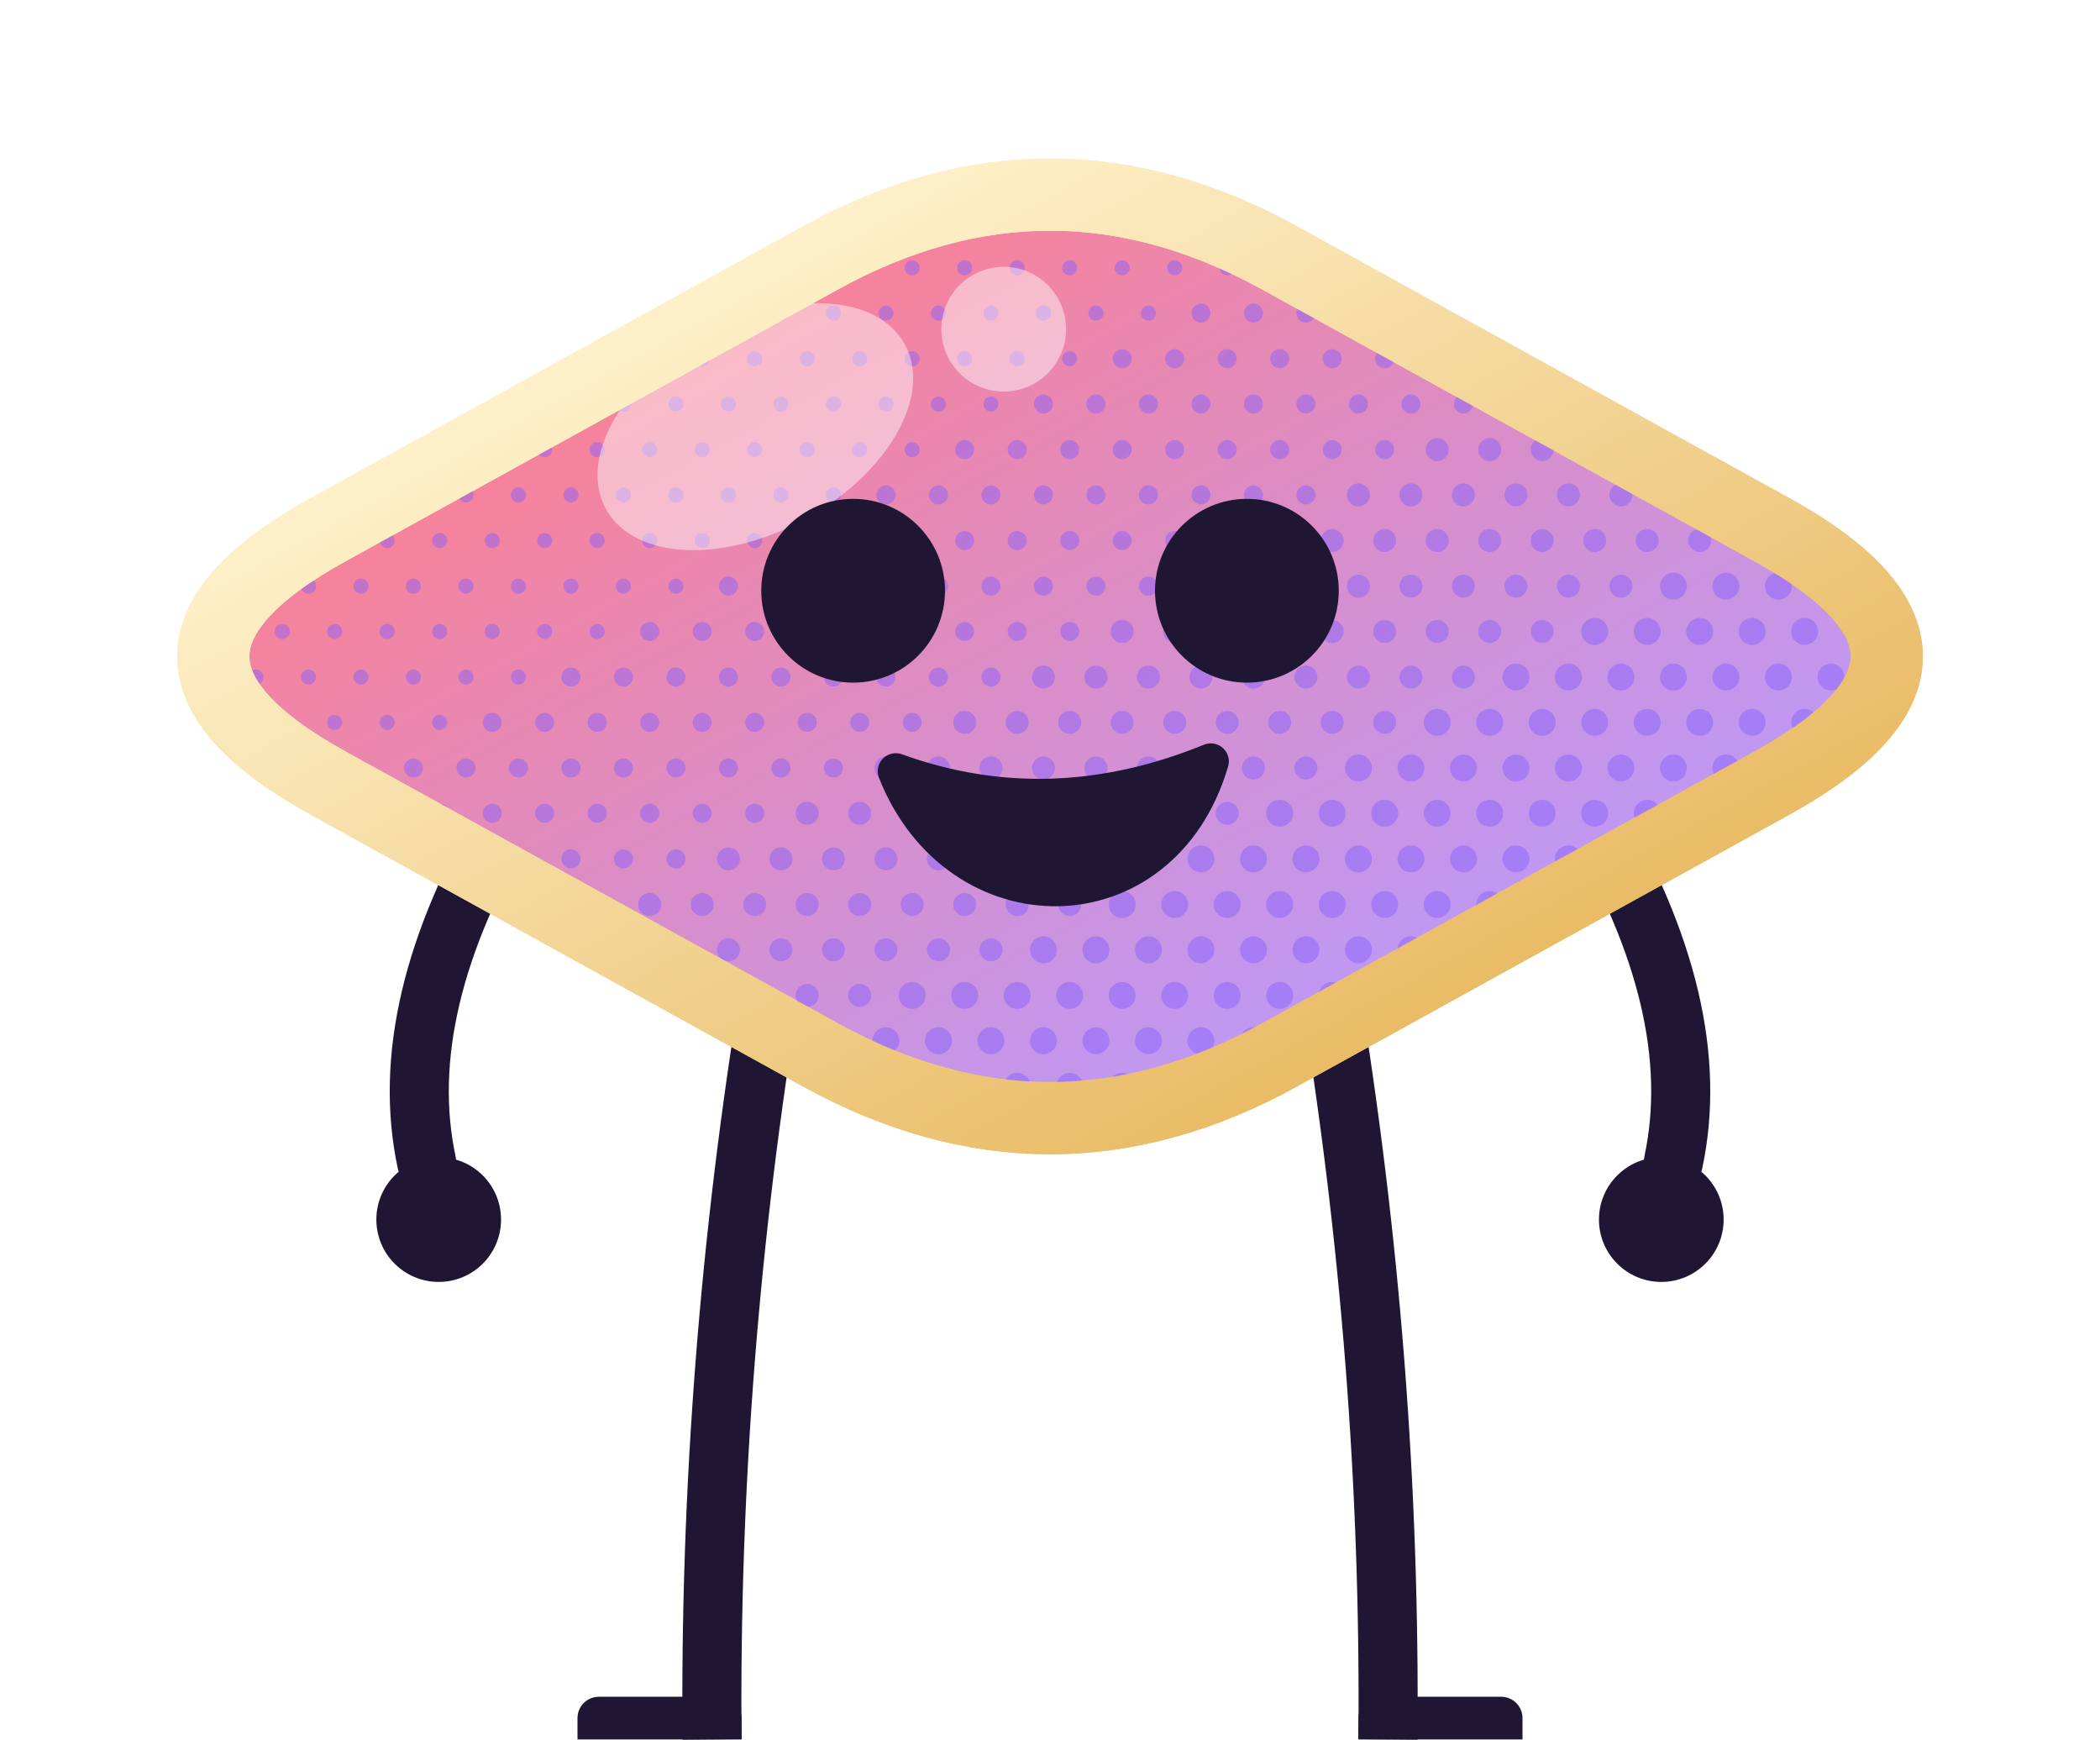
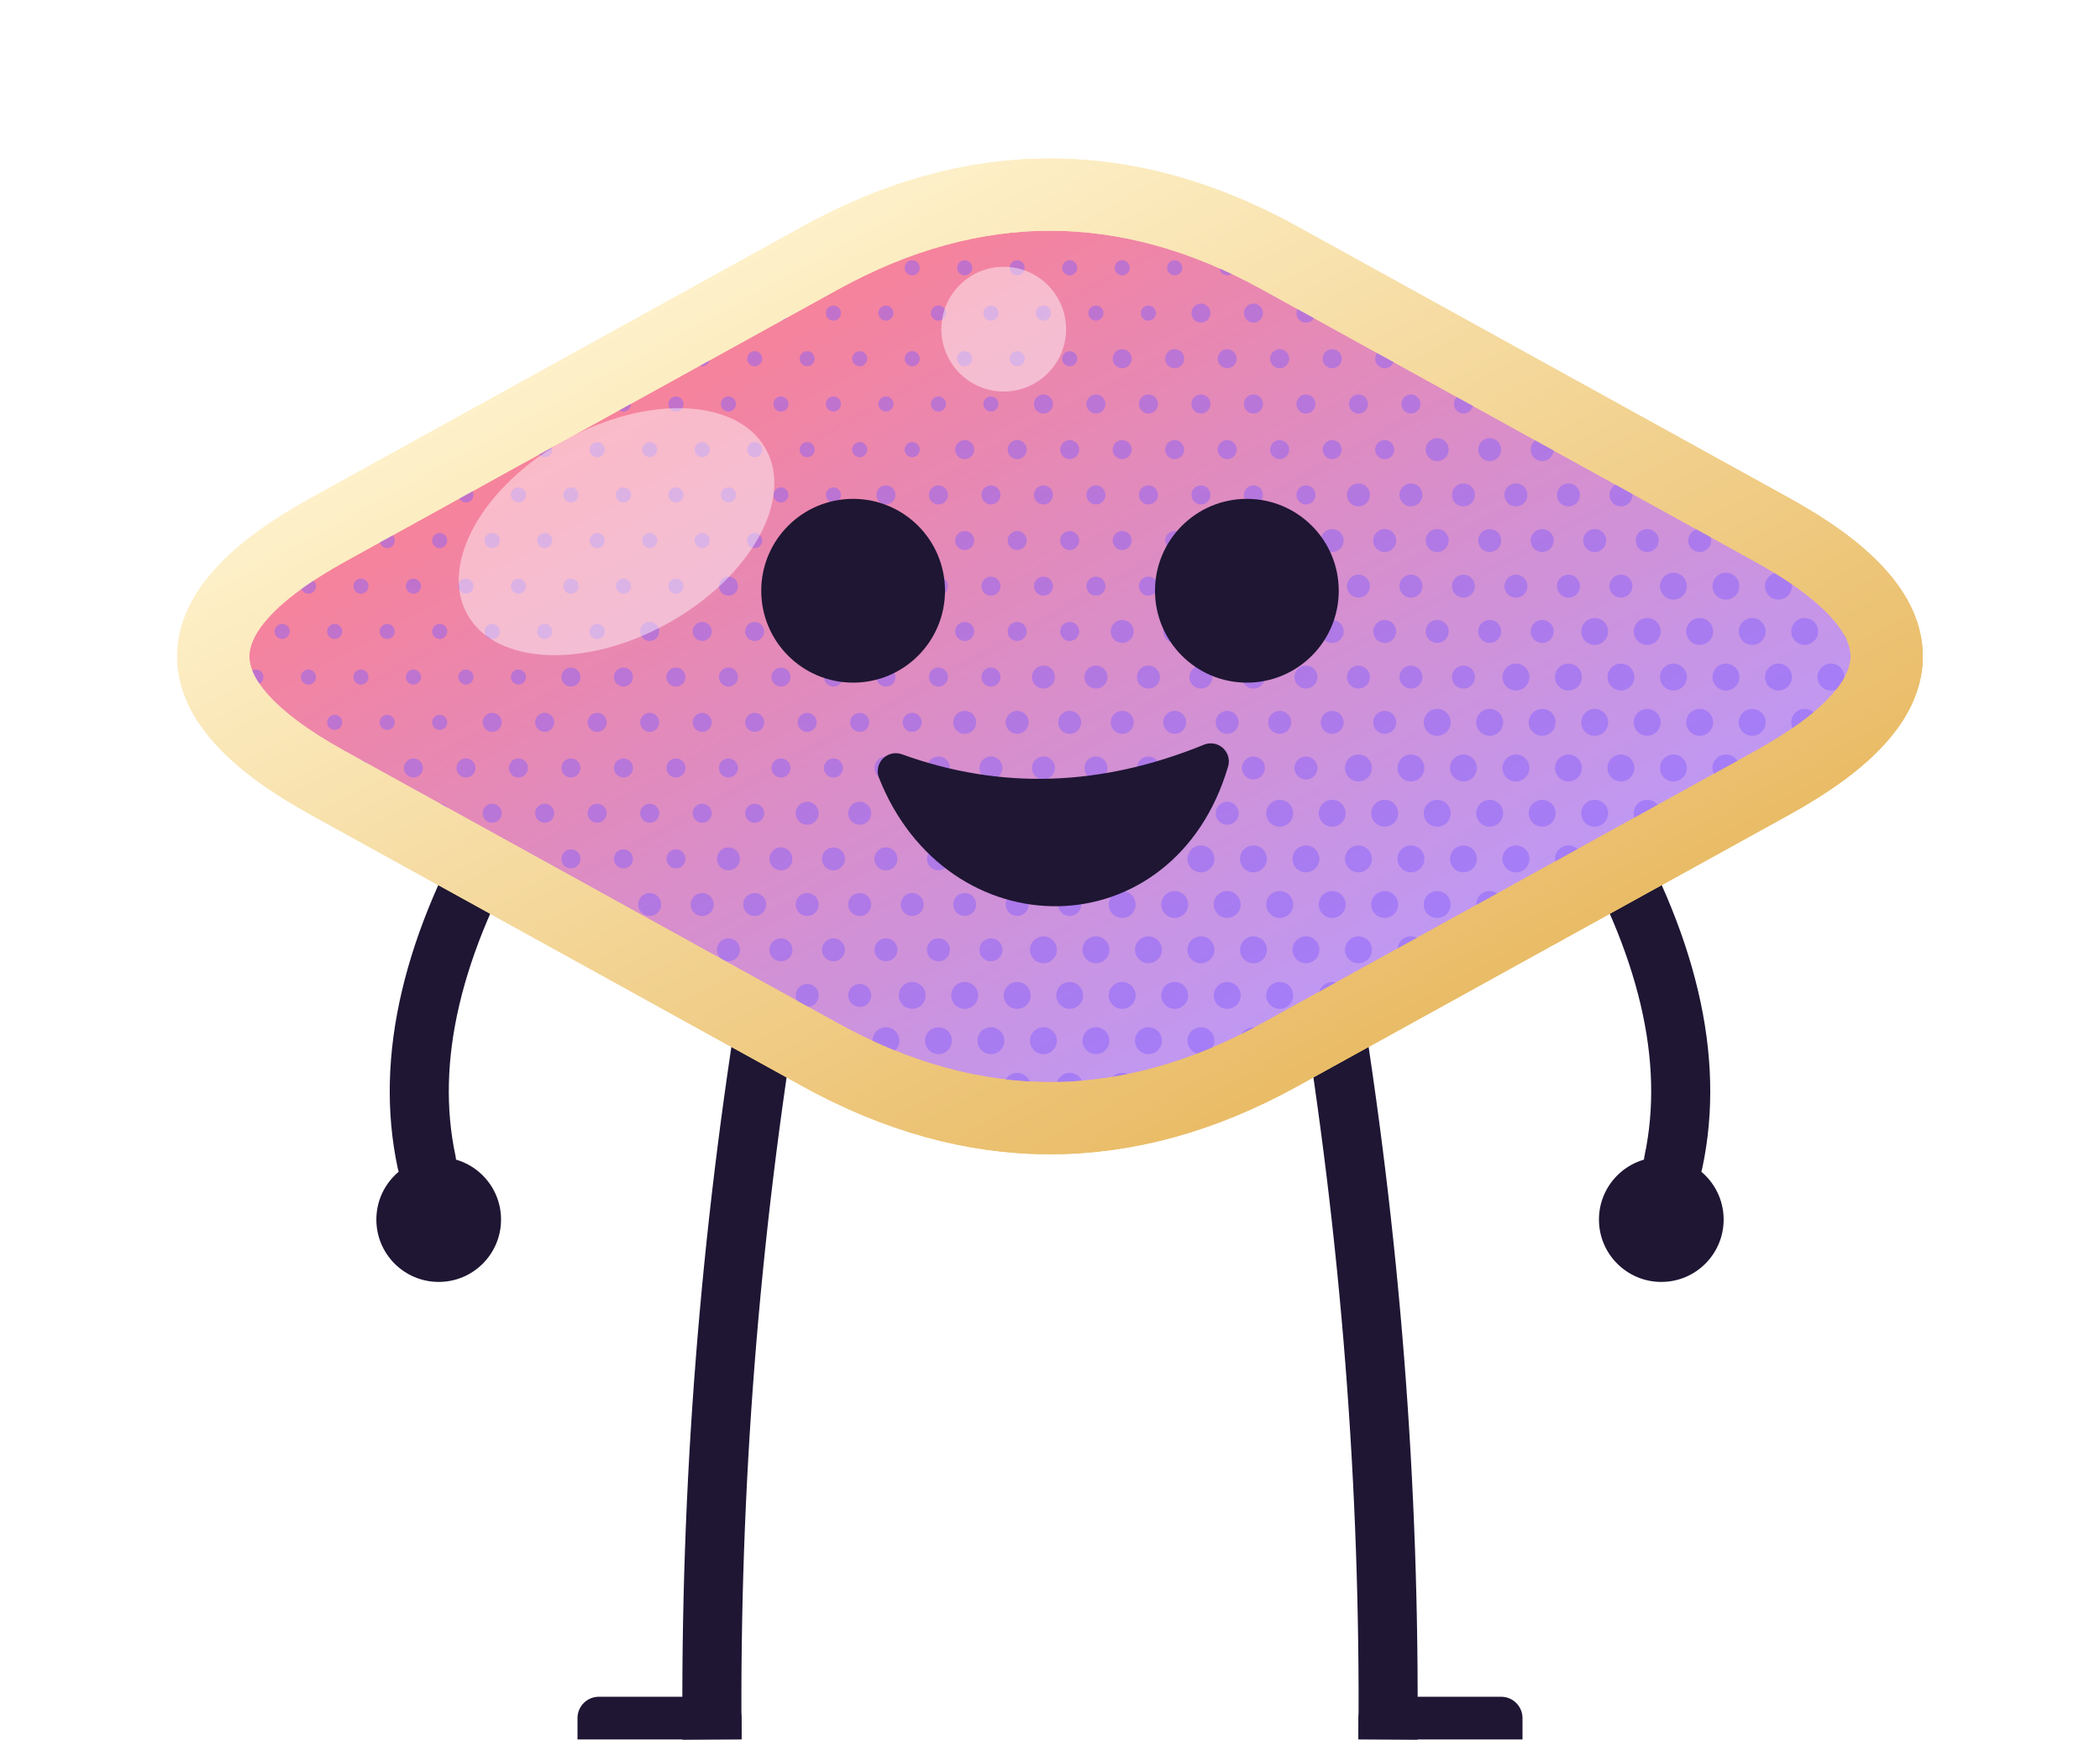
<svg aria-hidden="true" focusable="false" viewBox="0 0 64 53" data-character="diamond" style="overflow:visible">
  <g data-part="figure" style="transform-box:fill-box;transform-origin:50% 100%">
    <g>
      <defs>
        <linearGradient id="preview-body" x1="0.15" y1="0.15" x2="0.85" y2="0.85">
          <stop offset="0" style="stop-color:#FF7F8E" />
          <stop offset="1" style="stop-color:#B79BFF" />
        </linearGradient>
        <linearGradient id="preview-edge" x1="0.15" y1="0.15" x2="0.85" y2="0.85">
          <stop offset="0" style="stop-color:#FFF4D0" />
          <stop offset="1" style="stop-color:#E8B860" />
        </linearGradient>
      </defs>
      <g data-part="limbs">
        <g data-part="arm" data-pose="rest" style="transform-box:fill-box;transform-origin:50% 0%">
          <path data-part="reach" d="M15.5 24.8 Q12 30.7 13 35.4" pathLength="1" style="fill:none;stroke:#1E1633;stroke-width:1.8;stroke-linecap:round" />
          <circle data-part="hand" cx="13.37" cy="37.16" r="1.9" style="fill:#1E1633;transform-box:fill-box;transform-origin:50% 50%" />
        </g>
        <g data-part="arm" data-pose="rest" style="transform-box:fill-box;transform-origin:50% 0%">
          <path data-part="reach" d="M48.5 24.8 Q52 30.7 51 35.4" pathLength="1" style="fill:none;stroke:#1E1633;stroke-width:1.8;stroke-linecap:round" />
          <circle data-part="hand" cx="50.63" cy="37.16" r="1.9" style="fill:#1E1633;transform-box:fill-box;transform-origin:50% 50%" />
        </g>
        <g data-part="leg" data-pose="rest" style="transform-box:fill-box;transform-origin:50% 0%">
          <path d="M23.5 30 Q21.6 41.5 21.7 53" style="fill:none;stroke:#1E1633;stroke-width:1.8;stroke-linecap:butt" />
          <path d="M17.6 53 V52.35 A0.65 0.65 0 0 1 18.25 51.7 H21.95 A0.65 0.65 0 0 1 22.6 52.35 V53 Z" style="fill:#1E1633" />
        </g>
        <g data-part="leg" data-pose="rest" style="transform-box:fill-box;transform-origin:50% 0%">
          <path d="M40.5 30 Q42.4 41.5 42.3 53" style="fill:none;stroke:#1E1633;stroke-width:1.8;stroke-linecap:butt" />
          <path d="M41.4 53 V52.35 A0.65 0.65 0 0 1 42.05 51.7 H45.75 A0.65 0.65 0 0 1 46.4 52.35 V53 Z" style="fill:#1E1633" />
        </g>
      </g>
      <g data-part="body">
        <path d="M25 7.86 Q32 4 39 7.86 L54 16.14 Q61 20 54 23.86 L39 32.14 Q32 36 25 32.14 L10 23.86 Q3 20 10 16.14 Z" style="fill:url(#preview-body);stroke:url(#preview-edge);stroke-width:2.2;stroke-linejoin:round" />
        <g data-part="halftone">
          <path d="" style="fill:none;stroke:#835EFF;stroke-opacity:0.45;stroke-width:0.22;stroke-linecap:round" />
          <path d="" style="fill:none;stroke:#835EFF;stroke-opacity:0.45;stroke-width:0.34;stroke-linecap:round" />
          <path d="M27 6.77h0M28.6 6.77h0M30.2 6.77h0M31.8 6.77h0M33.4 6.77h0M35 6.77h0M36.6 6.77h0M24.6 8.16h0M26.2 8.16h0M27.8 8.16h0M29.4 8.16h0M31 8.16h0M32.6 8.16h0M34.2 8.16h0M35.8 8.16h0M37.4 8.16h0M22.2 9.54h0M23.8 9.54h0M25.4 9.54h0M27 9.54h0M28.6 9.54h0M30.2 9.54h0M31.8 9.54h0M33.4 9.54h0M35 9.54h0M19.8 10.93h0M21.4 10.93h0M23 10.93h0M24.6 10.93h0M26.2 10.93h0M27.8 10.93h0M29.4 10.93h0M31 10.93h0M32.6 10.93h0M17.4 12.31h0M19 12.31h0M20.6 12.31h0M22.2 12.31h0M23.8 12.31h0M25.4 12.31h0M27 12.31h0M28.6 12.31h0M30.2 12.31h0M15 13.7h0M16.6 13.7h0M18.2 13.7h0M19.8 13.7h0M21.4 13.7h0M23 13.7h0M24.6 13.7h0M26.2 13.7h0M27.8 13.7h0M12.6 15.08h0M14.2 15.08h0M15.8 15.08h0M17.4 15.08h0M19 15.08h0M20.6 15.08h0M22.2 15.08h0M23.8 15.08h0M25.4 15.08h0M10.2 16.47h0M11.8 16.47h0M13.4 16.47h0M15 16.47h0M16.6 16.47h0M18.2 16.47h0M19.8 16.47h0M21.4 16.47h0M23 16.47h0M7.8 17.86h0M9.4 17.86h0M11 17.86h0M12.6 17.86h0M14.2 17.86h0M15.8 17.86h0M17.4 17.86h0M19 17.86h0M20.6 17.86h0M7 19.24h0M8.6 19.24h0M10.2 19.24h0M11.8 19.24h0M13.4 19.24h0M15 19.24h0M16.6 19.24h0M18.2 19.24h0M7.8 20.63h0M9.4 20.63h0M11 20.63h0M12.6 20.63h0M14.2 20.63h0M15.8 20.63h0M7 22.01h0M8.6 22.01h0M10.2 22.01h0M11.8 22.01h0M13.4 22.01h0M9.4 23.4h0M11 23.4h0" style="fill:none;stroke:#835EFF;stroke-opacity:0.45;stroke-width:0.46;stroke-linecap:round" />
          <path d="M39 8.16h0M36.6 9.54h0M38.2 9.54h0M39.8 9.54h0M41.4 9.54h0M34.2 10.93h0M35.8 10.93h0M37.4 10.93h0M39 10.93h0M40.6 10.93h0M42.2 10.93h0M43.8 10.93h0M31.8 12.31h0M33.4 12.31h0M35 12.31h0M36.6 12.31h0M38.2 12.31h0M39.8 12.31h0M41.4 12.31h0M43 12.31h0M44.6 12.31h0M29.4 13.7h0M31 13.7h0M32.6 13.7h0M34.2 13.7h0M35.8 13.7h0M37.4 13.7h0M39 13.7h0M40.6 13.7h0M42.2 13.7h0M27 15.08h0M28.6 15.08h0M30.2 15.08h0M31.8 15.08h0M33.4 15.08h0M35 15.08h0M36.6 15.08h0M38.2 15.08h0M39.8 15.08h0M24.6 16.47h0M26.2 16.47h0M27.8 16.47h0M29.4 16.47h0M31 16.47h0M32.6 16.47h0M34.2 16.47h0M35.8 16.47h0M37.4 16.47h0M22.2 17.86h0M23.8 17.86h0M25.4 17.86h0M27 17.86h0M28.6 17.86h0M30.2 17.86h0M31.8 17.86h0M33.4 17.86h0M35 17.86h0M19.8 19.24h0M21.4 19.24h0M23 19.24h0M24.6 19.24h0M26.2 19.24h0M27.8 19.24h0M29.4 19.24h0M31 19.24h0M32.6 19.24h0M17.4 20.63h0M19 20.63h0M20.6 20.63h0M22.2 20.63h0M23.8 20.63h0M25.4 20.63h0M27 20.63h0M28.6 20.63h0M30.2 20.63h0M15 22.01h0M16.6 22.01h0M18.2 22.01h0M19.8 22.01h0M21.4 22.01h0M23 22.01h0M24.6 22.01h0M26.2 22.01h0M27.8 22.01h0M12.6 23.4h0M14.2 23.4h0M15.8 23.4h0M17.4 23.4h0M19 23.4h0M20.6 23.4h0M22.2 23.4h0M23.8 23.4h0M25.4 23.4h0M11.8 24.78h0M13.4 24.78h0M15 24.78h0M16.6 24.78h0M18.2 24.78h0M19.8 24.78h0M21.4 24.78h0M23 24.78h0M14.2 26.17h0M15.8 26.17h0M17.4 26.17h0M19 26.17h0M20.6 26.17h0M18.2 27.56h0" style="fill:none;stroke:#835EFF;stroke-opacity:0.45;stroke-width:0.58;stroke-linecap:round" />
          <path d="M46.2 12.31h0M43.8 13.7h0M45.4 13.7h0M47 13.7h0M48.6 13.7h0M41.4 15.08h0M43 15.08h0M44.6 15.08h0M46.2 15.08h0M47.8 15.08h0M49.4 15.08h0M51 15.08h0M39 16.47h0M40.6 16.47h0M42.2 16.47h0M43.8 16.47h0M45.4 16.47h0M47 16.47h0M48.6 16.47h0M50.2 16.47h0M51.8 16.47h0M36.6 17.86h0M38.2 17.86h0M39.8 17.86h0M41.4 17.86h0M43 17.86h0M44.6 17.86h0M46.2 17.86h0M47.8 17.86h0M49.4 17.86h0M34.2 19.24h0M35.8 19.24h0M37.4 19.24h0M39 19.24h0M40.6 19.24h0M42.2 19.24h0M43.8 19.24h0M45.4 19.24h0M47 19.24h0M31.8 20.63h0M33.4 20.63h0M35 20.63h0M36.6 20.63h0M38.2 20.63h0M39.8 20.63h0M41.4 20.63h0M43 20.63h0M44.6 20.63h0M29.4 22.01h0M31 22.01h0M32.6 22.01h0M34.2 22.01h0M35.8 22.01h0M37.4 22.01h0M39 22.01h0M40.6 22.01h0M42.2 22.01h0M27 23.4h0M28.6 23.4h0M30.2 23.4h0M31.8 23.4h0M33.4 23.4h0M35 23.4h0M36.6 23.4h0M38.2 23.4h0M39.8 23.4h0M24.6 24.78h0M26.2 24.78h0M27.8 24.78h0M29.4 24.78h0M31 24.78h0M32.6 24.78h0M34.2 24.78h0M35.8 24.78h0M37.4 24.78h0M22.2 26.17h0M23.8 26.17h0M25.4 26.17h0M27 26.17h0M28.6 26.17h0M30.2 26.17h0M31.8 26.17h0M33.4 26.17h0M35 26.17h0M19.8 27.56h0M21.4 27.56h0M23 27.56h0M24.6 27.56h0M26.2 27.56h0M27.8 27.56h0M29.4 27.56h0M31 27.56h0M32.6 27.56h0M20.6 28.94h0M22.2 28.94h0M23.8 28.94h0M25.4 28.94h0M27 28.94h0M28.6 28.94h0M30.2 28.94h0M23 30.33h0M24.6 30.33h0M26.2 30.33h0" style="fill:none;stroke:#835EFF;stroke-opacity:0.45;stroke-width:0.7;stroke-linecap:round" />
          <path d="M53.4 16.47h0M51 17.86h0M52.6 17.86h0M54.2 17.86h0M55.8 17.86h0M48.6 19.24h0M50.2 19.24h0M51.8 19.24h0M53.4 19.24h0M55 19.24h0M56.6 19.24h0M46.2 20.63h0M47.8 20.63h0M49.4 20.63h0M51 20.63h0M52.6 20.63h0M54.2 20.63h0M55.8 20.63h0M57.4 20.63h0M43.8 22.01h0M45.4 22.01h0M47 22.01h0M48.6 22.01h0M50.2 22.01h0M51.8 22.01h0M53.4 22.01h0M55 22.01h0M56.6 22.01h0M41.4 23.4h0M43 23.4h0M44.6 23.4h0M46.2 23.4h0M47.8 23.4h0M49.4 23.4h0M51 23.4h0M52.6 23.4h0M54.2 23.4h0M39 24.78h0M40.6 24.78h0M42.2 24.78h0M43.8 24.78h0M45.4 24.78h0M47 24.78h0M48.6 24.78h0M50.2 24.78h0M51.8 24.78h0M36.6 26.17h0M38.2 26.17h0M39.8 26.17h0M41.4 26.17h0M43 26.17h0M44.6 26.17h0M46.2 26.17h0M47.8 26.17h0M49.4 26.17h0M34.2 27.56h0M35.8 27.56h0M37.4 27.56h0M39 27.56h0M40.6 27.56h0M42.2 27.56h0M43.8 27.56h0M45.4 27.56h0M47 27.56h0M31.8 28.94h0M33.4 28.94h0M35 28.94h0M36.6 28.94h0M38.2 28.94h0M39.8 28.94h0M41.4 28.94h0M43 28.94h0M44.6 28.94h0M27.8 30.33h0M29.4 30.33h0M31 30.33h0M32.6 30.33h0M34.2 30.33h0M35.8 30.33h0M37.4 30.33h0M39 30.33h0M40.6 30.33h0M42.2 30.33h0M25.4 31.71h0M27 31.71h0M28.6 31.71h0M30.2 31.71h0M31.8 31.71h0M33.4 31.71h0M35 31.71h0M36.6 31.71h0M38.2 31.71h0M27.8 33.1h0M29.4 33.1h0M31 33.1h0M32.6 33.1h0M34.2 33.1h0M35.8 33.1h0" style="fill:none;stroke:#835EFF;stroke-opacity:0.45;stroke-width:0.82;stroke-linecap:round" />
          <path d="" style="fill:none;stroke:#835EFF;stroke-opacity:0.45;stroke-width:0.94;stroke-linecap:round" />
          <path d="" style="fill:none;stroke:#835EFF;stroke-opacity:0.45;stroke-width:1.06;stroke-linecap:round" />
        </g>
        <g data-part="gloss">
-           <ellipse cx="23.02" cy="13" rx="5.2" ry="3.2" transform="rotate(-28.89 23.02 13)" style="fill:rgba(255, 255, 255, 0.45)" />
+           <ellipse cx="18.79" cy="16.2" rx="5.2" ry="3.2" transform="rotate(-28.89 18.79 16.2)" style="fill:rgba(255, 255, 255, 0.45)" />
          <circle cx="30.59" cy="10.03" r="1.9" style="fill:rgba(255, 255, 255, 0.45)" />
        </g>
        <path data-part="edge" d="M25 7.86 Q32 4 39 7.86 L54 16.14 Q61 20 54 23.86 L39 32.14 Q32 36 25 32.14 L10 23.86 Q3 20 10 16.14 Z" style="fill:none;stroke:url(#preview-edge);stroke-width:2.2;stroke-linejoin:round" />
      </g>
      <g data-part="face">
        <g data-part="eyes" style="transform:translate(0px, 0px)">
          <g data-part="gaze">
            <g data-part="lid" style="transform-box:fill-box;transform-origin:50% 50%">
              <circle data-part="eye" cx="26" cy="18" r="2.8" style="fill:#1E1633;transform-box:fill-box;transform-origin:50% 50%" />
            </g>
            <g data-part="lid" style="transform-box:fill-box;transform-origin:50% 50%">
              <circle data-part="eye" cx="38" cy="18" r="2.8" style="fill:#1E1633;transform-box:fill-box;transform-origin:50% 50%" />
            </g>
          </g>
        </g>
        <g data-part="mouth" style="transform-box:fill-box;transform-origin:50% 50%">
          <path d="M27.3 23.5 C29.2 28.3 35.4 28.3 36.9 23.2 Q32 25.2 27.3 23.5 Z" style="fill:#1E1633;stroke:#1E1633;stroke-width:1.1;stroke-linejoin:round" />
        </g>
      </g>
    </g>
  </g>
</svg>
